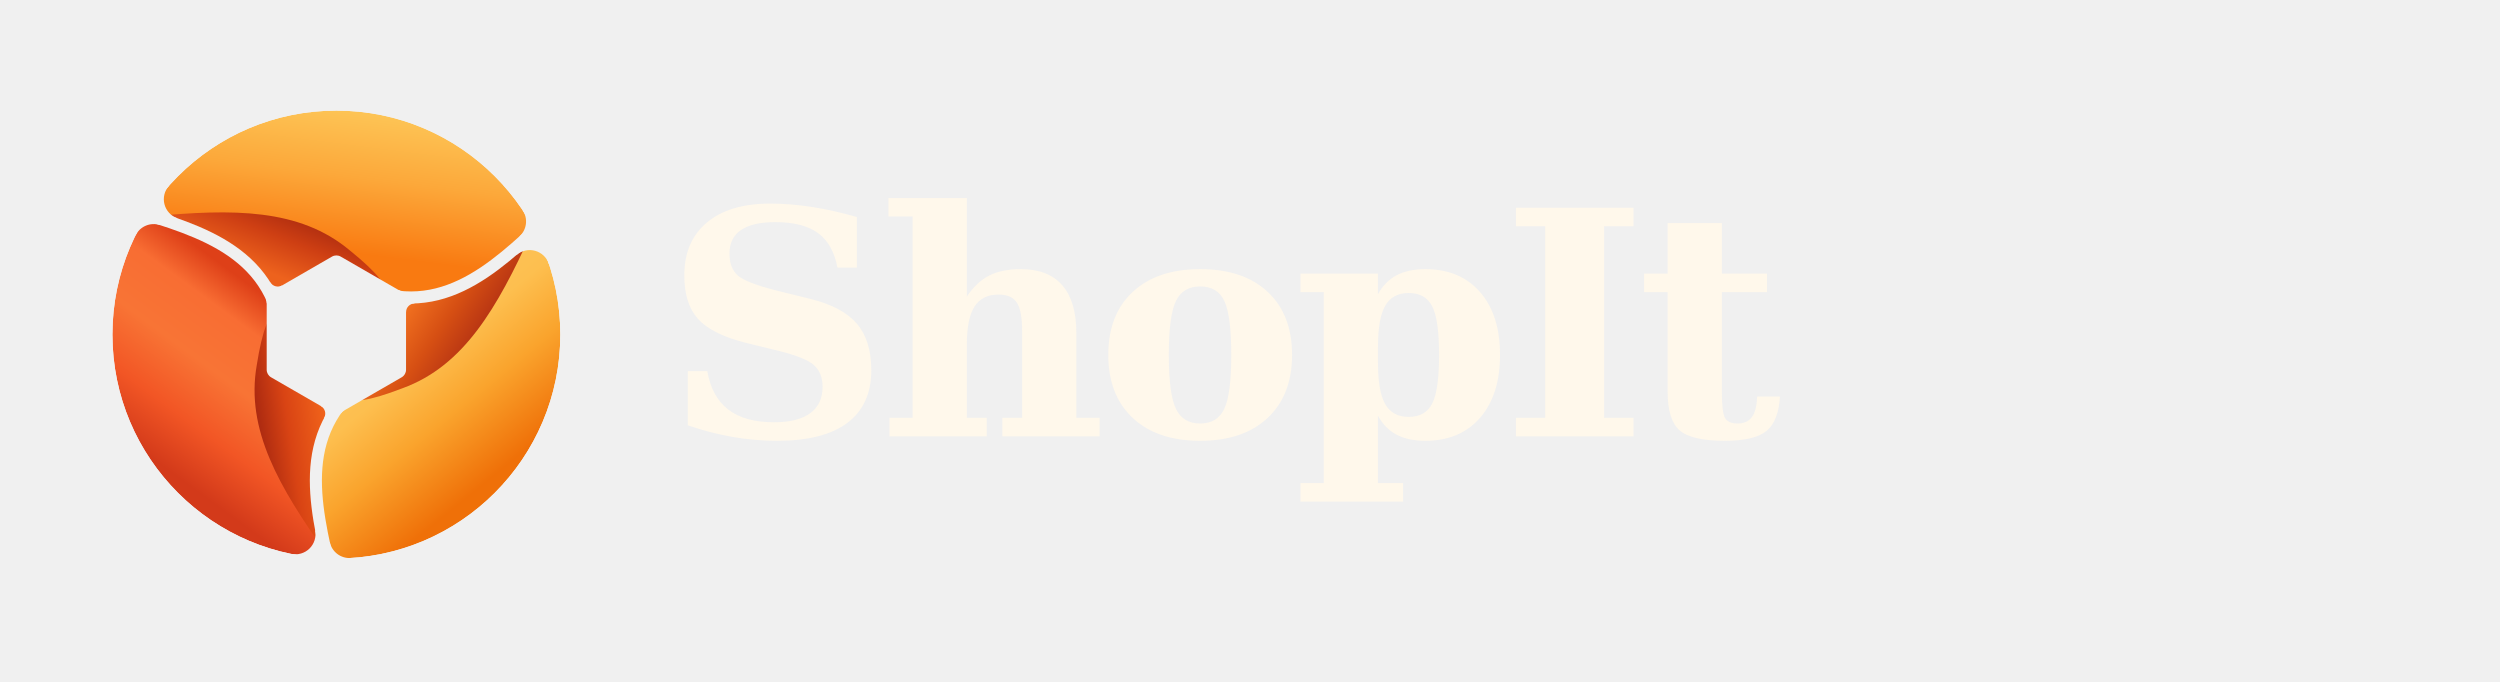
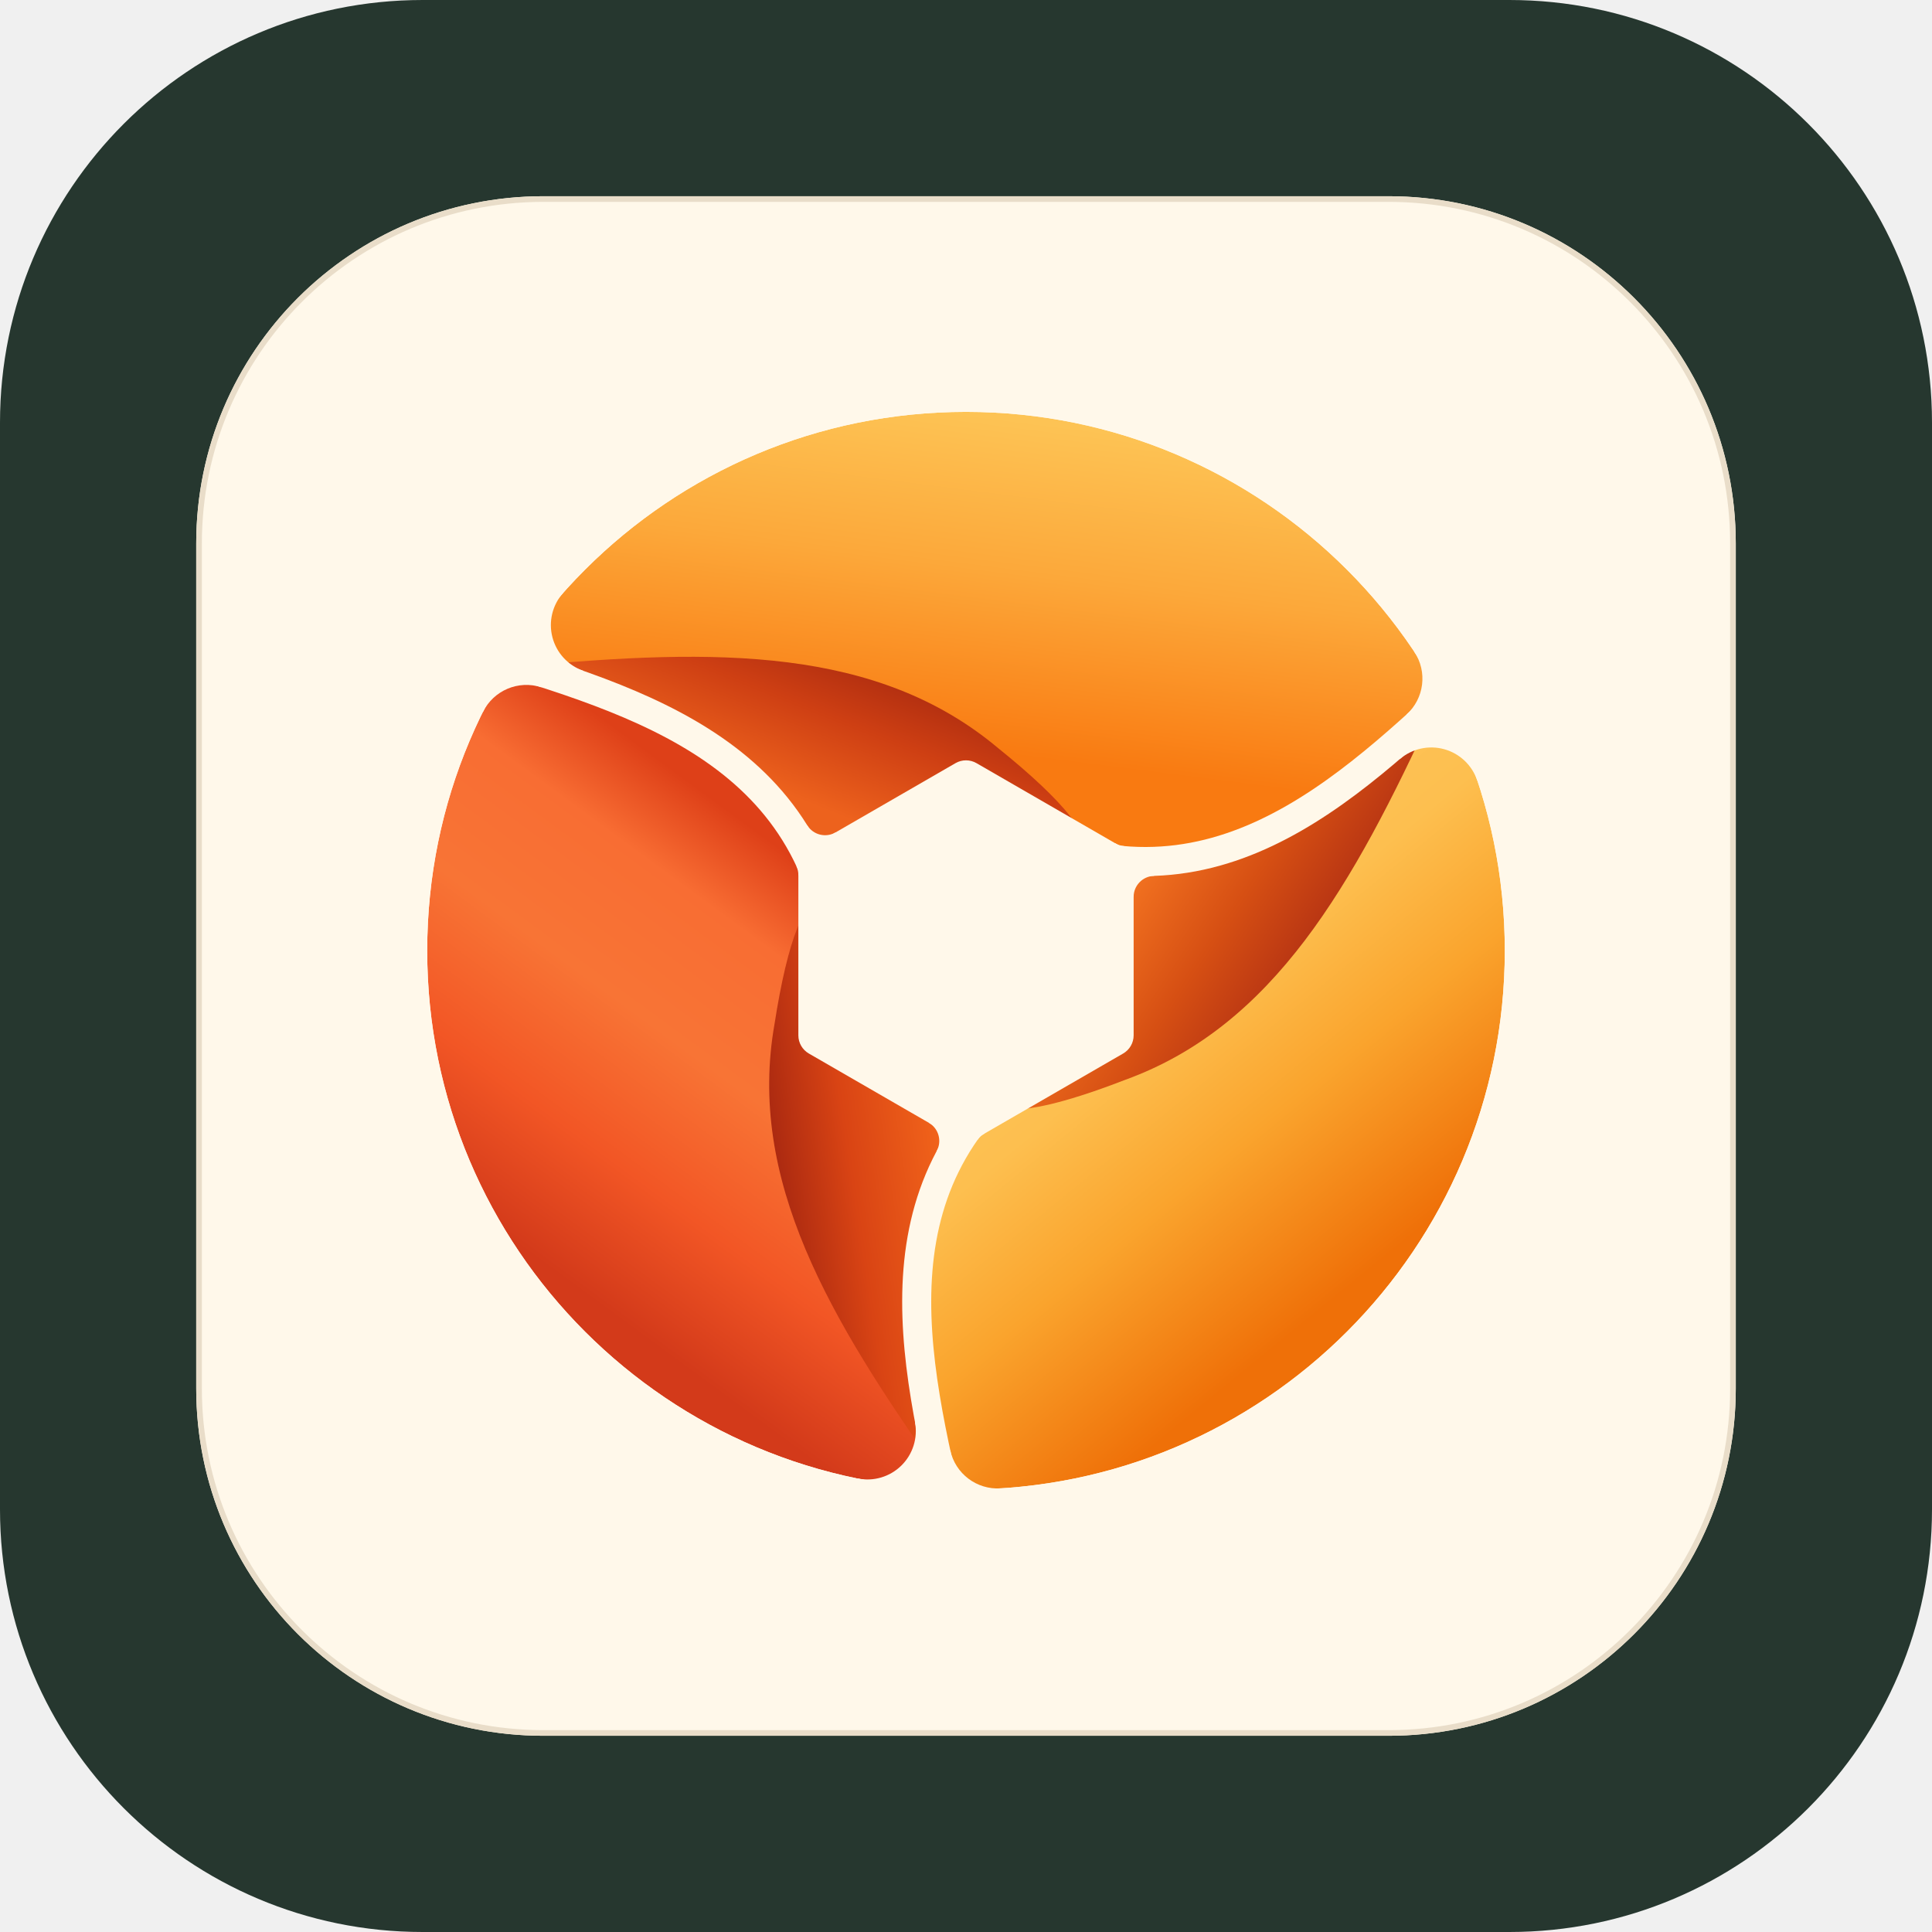
- <svg xmlns="http://www.w3.org/2000/svg" width="1100" height="300" viewBox="0 0 1100 300" role="img">
-   <g transform="translate(30.0,32.0) scale(2.95)" aria-hidden="true">
+ <svg xmlns="http://www.w3.org/2000/svg" width="1024" height="1024" viewBox="0 0 1024 1024" role="img">
+   <rect width="1024" height="1024" rx="224" fill="#26372F" />
+   <rect x="104" y="104" width="816" height="816" rx="184" fill="#FFF8EA" />
+   <rect x="105.5" y="105.5" width="813" height="813" rx="182.5" fill="none" stroke="#E9DDC9" stroke-width="3" />
+   <svg x="170" y="170" width="684" height="684" viewBox="0 0 80 80" aria-hidden="true">
    <defs>
      <linearGradient id="paint0_linear_2206_5847" x1="65.43" x2="49.22" y1="58.51" y2="38.67" gradientUnits="userSpaceOnUse">
        <stop stop-color="#EF7008" offset="0" />
        <stop stop-color="#FAA42D" offset=".438" />
        <stop stop-color="#FDBF4F" offset=".774" />
        <stop stop-color="#FEC256" offset="1" />
      </linearGradient>
      <linearGradient id="paint1_linear_2206_5847" x1="61.02" x2="50.26" y1="41.24" y2="34.07" gradientUnits="userSpaceOnUse">
        <stop stop-color="#B12F13" offset="0" />
        <stop stop-color="#D64F13" offset=".486" />
        <stop stop-color="#F47421" offset="1" />
      </linearGradient>
      <linearGradient id="paint2_linear_2206_5847" x1="20.52" x2="37.95" y1="63.39" y2="39.67" gradientUnits="userSpaceOnUse">
        <stop stop-color="#D33A1A" offset="0" />
        <stop stop-color="#F25625" offset=".263" />
        <stop stop-color="#F87435" offset=".542" />
        <stop stop-color="#F86D33" offset=".815" />
        <stop stop-color="#DE4018" offset="1" />
      </linearGradient>
      <linearGradient id="paint3_linear_2206_5847" x1="26.2" x2="38.88" y1="50.79" y2="48.87" gradientUnits="userSpaceOnUse">
        <stop stop-color="#991F0F" offset="0" />
        <stop stop-color="#D94414" offset=".494" />
        <stop stop-color="#F4671B" offset="1" />
      </linearGradient>
      <linearGradient id="paint4_linear_2206_5847" x1="42.25" x2="44.86" y1="26.88" y2="6.346" gradientUnits="userSpaceOnUse">
        <stop stop-color="#F97A11" offset="0" />
        <stop stop-color="#FCA83A" offset=".545" />
        <stop stop-color="#FDC354" offset="1" />
      </linearGradient>
      <linearGradient id="paint5_linear_2206_5847" x1="33.69" x2="37.66" y1="31.29" y2="21.39" gradientUnits="userSpaceOnUse">
        <stop stop-color="#ED621D" offset="0" />
        <stop stop-color="#CE3F13" offset=".523" />
        <stop stop-color="#A4270F" offset="1" />
      </linearGradient>
      <path id="canonical-seam" d="M 47 33 C 58.5 35.9 66.5 26.1 74.121 19.35" />
      <path id="terminal-0" d="M 67.304 24.414 A 3 3 0 0 0 67.79 20.522 L 76.127 14.964 L 74.121 19.35 L 74.121 19.35 L 73.969 19.485 L 73.817 19.621 L 73.665 19.757 L 73.513 19.894 L 73.361 20.032 L 73.208 20.171 L 73.055 20.31 L 72.903 20.45 L 72.75 20.59 L 72.597 20.731 L 72.443 20.873 L 72.29 21.015 L 72.136 21.157 L 71.983 21.3 L 71.829 21.443 L 71.675 21.587 L 71.52 21.731 L 71.366 21.875 L 71.211 22.02 L 71.056 22.165 L 70.901 22.31 L 70.746 22.456 L 70.59 22.602 L 70.434 22.747 L 70.278 22.893 L 70.122 23.04 L 69.966 23.186 L 69.809 23.332 L 69.652 23.478 L 69.495 23.625 L 69.337 23.771 L 69.179 23.917 L 69.021 24.063 L 68.863 24.209 L 68.704 24.355 L 68.546 24.501 L 68.386 24.646 L 68.227 24.792 L 68.067 24.937 L 67.907 25.082 Z" />
      <path id="terminal-1" d="M 66.893 27.175 A 3 3 0 0 1 71.692 28.505 L 81.199 25.342 L 74.121 19.35 L 74.121 19.35 L 73.932 19.518 L 73.742 19.688 L 73.552 19.859 L 73.362 20.03 L 73.172 20.203 L 72.982 20.377 L 72.791 20.552 L 72.6 20.728 L 72.409 20.904 L 72.218 21.081 L 72.026 21.259 L 71.834 21.438 L 71.642 21.617 L 71.45 21.797 L 71.257 21.977 L 71.064 22.158 L 70.87 22.339 L 70.677 22.521 L 70.482 22.702 L 70.288 22.884 L 70.093 23.067 L 69.898 23.249 L 69.702 23.431 L 69.506 23.614 L 69.31 23.796 L 69.113 23.979 L 68.916 24.161 L 68.718 24.343 L 68.52 24.524 L 68.321 24.706 L 68.122 24.887 L 67.923 25.067 L 67.722 25.248 L 67.522 25.427 L 67.321 25.606 L 67.119 25.785 L 66.917 25.963 L 66.714 26.14 L 66.511 26.316 L 66.307 26.491 Z" />
      <path id="junction-0" d="M 49.798 32.566 A 1.3 1.3 0 0 1 49.261 32.397 L 47 33 L 47 33 L 47.07 33.017 L 47.139 33.035 L 47.209 33.051 L 47.278 33.068 L 47.347 33.084 L 47.417 33.1 L 47.486 33.115 L 47.555 33.131 L 47.624 33.146 L 47.693 33.16 L 47.761 33.175 L 47.83 33.189 L 47.899 33.202 L 47.967 33.216 L 48.036 33.229 L 48.104 33.242 L 48.172 33.254 L 48.241 33.267 L 48.309 33.279 L 48.377 33.29 L 48.445 33.302 L 48.512 33.313 L 48.58 33.324 L 48.648 33.334 L 48.716 33.344 L 48.783 33.354 L 48.851 33.364 L 48.918 33.373 L 48.985 33.382 L 49.053 33.391 L 49.12 33.399 L 49.187 33.407 L 49.254 33.415 L 49.321 33.423 L 49.387 33.43 L 49.454 33.437 L 49.521 33.444 L 49.587 33.45 L 49.654 33.457 L 49.72 33.462 Z" />
      <path id="junction-1" d="M 51.651 34.414 A 1.3 1.3 0 0 0 50.392 35.714 L 47 33 L 47 33 L 47.12 33.03 L 47.24 33.059 L 47.36 33.087 L 47.48 33.114 L 47.599 33.14 L 47.718 33.166 L 47.837 33.19 L 47.955 33.214 L 48.074 33.236 L 48.192 33.258 L 48.31 33.279 L 48.427 33.299 L 48.544 33.318 L 48.662 33.336 L 48.778 33.353 L 48.895 33.37 L 49.011 33.385 L 49.127 33.4 L 49.243 33.414 L 49.359 33.427 L 49.474 33.439 L 49.589 33.451 L 49.704 33.461 L 49.819 33.471 L 49.933 33.48 L 50.047 33.488 L 50.161 33.495 L 50.275 33.501 L 50.389 33.507 L 50.502 33.511 L 50.615 33.515 L 50.728 33.518 L 50.84 33.521 L 50.953 33.522 L 51.065 33.523 L 51.176 33.523 L 51.288 33.522 L 51.4 33.52 L 51.511 33.518 L 51.622 33.515 Z" />
      <clipPath id="sector-0">
        <path d="M 40 39.05 L 47 33 C 58.5 35.9 66.5 26.1 74.121 19.35 A 39.4 39.4 0 0 0 5.879 19.35 C 15.535 22.575 28.022 24.604 31.261 36.013 Z" />
      </clipPath>
      <clipPath id="sector-1">
        <path d="M 40 39.05 L 41.739 48.137 C 33.478 56.646 37.965 68.475 40 78.45 A 39.4 39.4 0 0 0 74.121 19.35 C 66.5 26.1 58.5 35.9 47 33 Z" />
      </clipPath>
      <clipPath id="sector-2">
        <path d="M 40 39.05 L 31.261 36.013 C 28.022 24.604 15.535 22.575 5.879 19.35 A 39.4 39.4 0 0 0 40 78.45 C 37.965 68.475 33.478 56.646 41.739 48.137 Z" />
      </clipPath>
      <clipPath id="outer">
        <circle cx="40" cy="39.05" r="33.4" />
      </clipPath>
      <mask id="transparent-cuts" maskUnits="userSpaceOnUse" x="0" y="0" width="80" height="80" style="mask-type:luminance">
        <rect width="80" height="80" fill="white" />
        <path d="M 40.65 27.425 L 49.742 32.675 A 1.3 1.3 0 0 1 50.392 33.801 L 50.392 44.299 A 1.3 1.3 0 0 1 49.742 45.425 L 40.65 50.675 A 1.3 1.3 0 0 1 39.35 50.675 L 30.258 45.425 A 1.3 1.3 0 0 1 29.608 44.299 L 29.608 33.801 A 1.3 1.3 0 0 1 30.258 32.675 L 39.35 27.425 A 1.3 1.3 0 0 1 40.65 27.425 Z" fill="black" />
        <g transform="rotate(0 40 39.05)">
          <use href="#canonical-seam" fill="none" stroke="black" stroke-width="1.8" stroke-linecap="round" />
          <use href="#terminal-0" fill="black" />
          <use href="#junction-0" fill="black" />
          <use href="#terminal-1" fill="black" />
          <use href="#junction-1" fill="black" />
        </g>
        <g transform="rotate(120 40 39.05)">
          <use href="#canonical-seam" fill="none" stroke="black" stroke-width="1.8" stroke-linecap="round" />
          <use href="#terminal-0" fill="black" />
          <use href="#junction-0" fill="black" />
          <use href="#terminal-1" fill="black" />
          <use href="#junction-1" fill="black" />
        </g>
        <g transform="rotate(240 40 39.05)">
          <use href="#canonical-seam" fill="none" stroke="black" stroke-width="1.8" stroke-linecap="round" />
          <use href="#terminal-0" fill="black" />
          <use href="#junction-0" fill="black" />
          <use href="#terminal-1" fill="black" />
          <use href="#junction-1" fill="black" />
        </g>
      </mask>
    </defs>
    <g clip-path="url(#outer)" mask="url(#transparent-cuts)">
      <path d="M 40 39.05 L 47 33 C 58.5 35.9 66.5 26.1 74.121 19.35 A 39.4 39.4 0 0 0 5.879 19.35 C 15.535 22.575 28.022 24.604 31.261 36.013 Z" fill="url(#paint4_linear_2206_5847)" />
      <path d="M -12 90 L -12 38 L 12.534 21.418 C 24.5 20.3 34.5 20.2 42 26.5 C 46.1 29.8 48.1 32.25 47 33 C 58.5 35.9 66.5 26.1 74.121 19.35 L 92 90 Z" clip-path="url(#sector-0)" fill="url(#paint5_linear_2206_5847)" />
      <path d="M 40 39.05 L 41.739 48.137 C 33.478 56.646 37.965 68.475 40 78.45 A 39.4 39.4 0 0 0 74.121 19.35 C 66.5 26.1 58.5 35.9 47 33 Z" fill="url(#paint0_linear_2206_5847)" />
      <path d="M 21.876 -31.458 L 66.909 -5.458 L 69.003 24.08 C 63.988 35.002 59.075 43.712 49.869 47.057 C 44.961 48.958 41.839 49.465 41.739 48.137 C 33.478 56.646 37.965 68.475 40 78.45 L -30.124 58.608 Z" clip-path="url(#sector-1)" fill="url(#paint1_linear_2206_5847)" />
      <path d="M 40 39.05 L 31.261 36.013 C 28.022 24.604 15.535 22.575 5.879 19.35 A 39.4 39.4 0 0 0 40 78.45 C 37.965 68.475 33.478 56.646 41.739 48.137 Z" fill="url(#paint2_linear_2206_5847)" />
      <path d="M 110.124 58.608 L 65.091 84.608 L 38.463 71.652 C 31.512 61.848 26.425 53.238 28.131 43.593 C 28.939 38.392 30.061 35.435 31.261 36.013 C 28.022 24.604 15.535 22.575 5.879 19.35 L 58.124 -31.458 Z" clip-path="url(#sector-2)" fill="url(#paint3_linear_2206_5847)" />
    </g>
-   </g>
-   <text x="292" y="192" font-family="DejaVu Serif, Georgia, serif" font-weight="700" font-size="138" letter-spacing="-5" fill="#FFF8EB">ShopIt</text>
+   </svg>
</svg>
